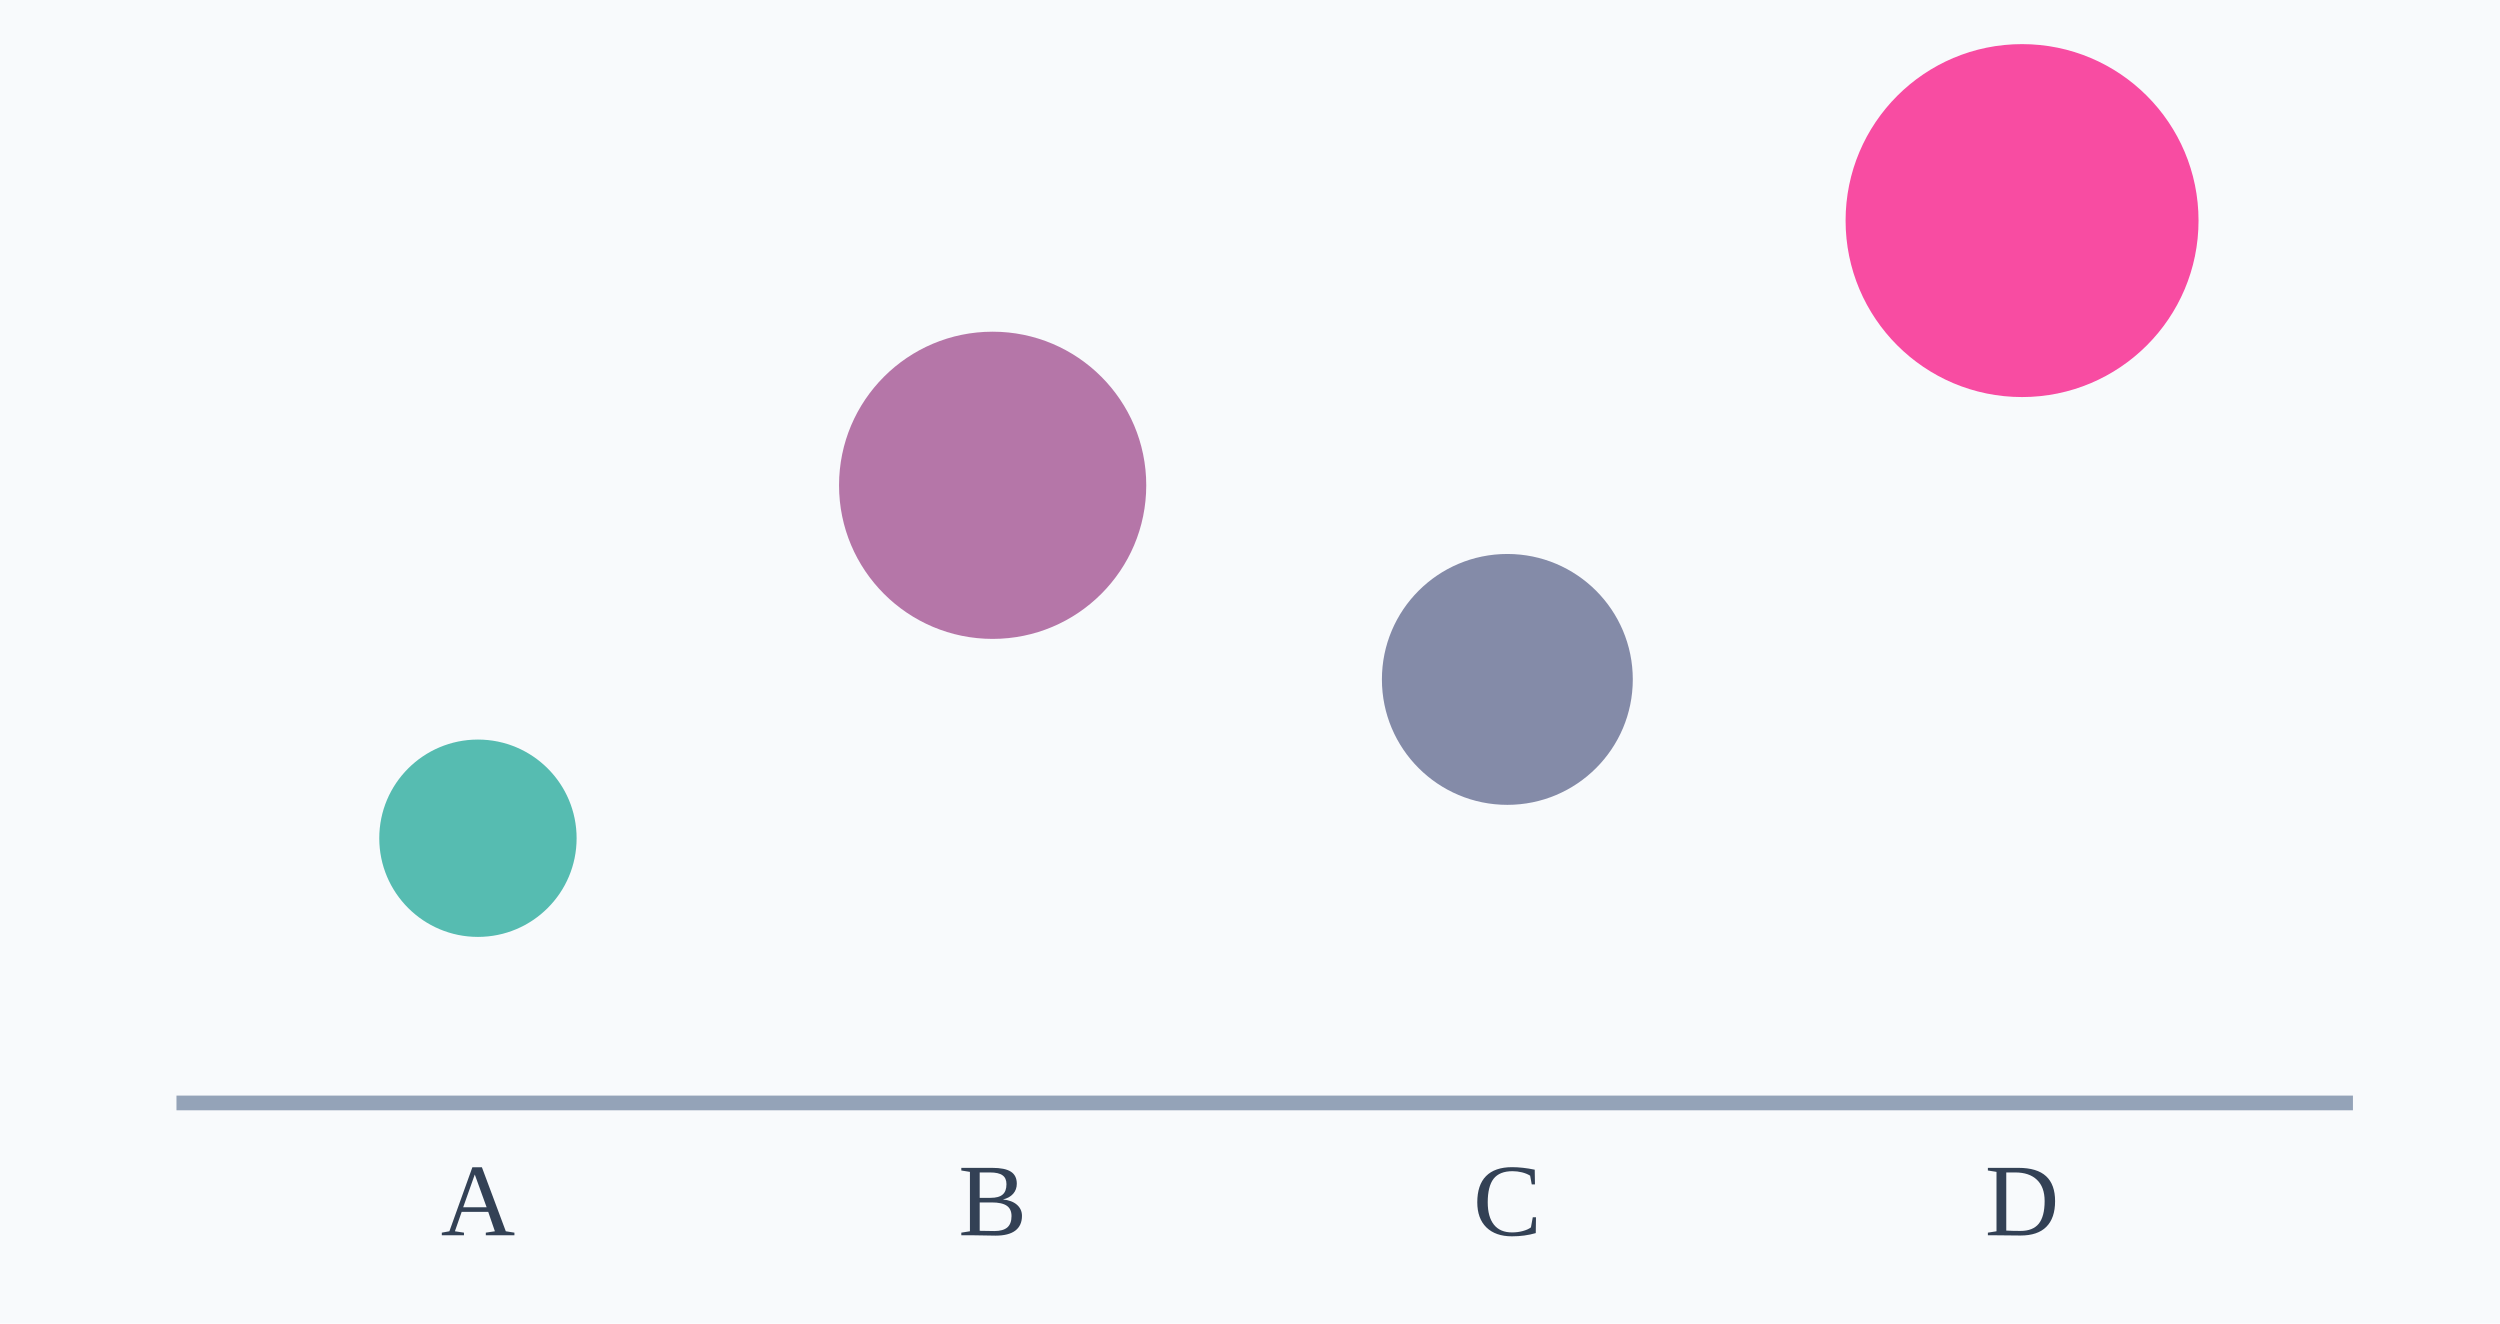
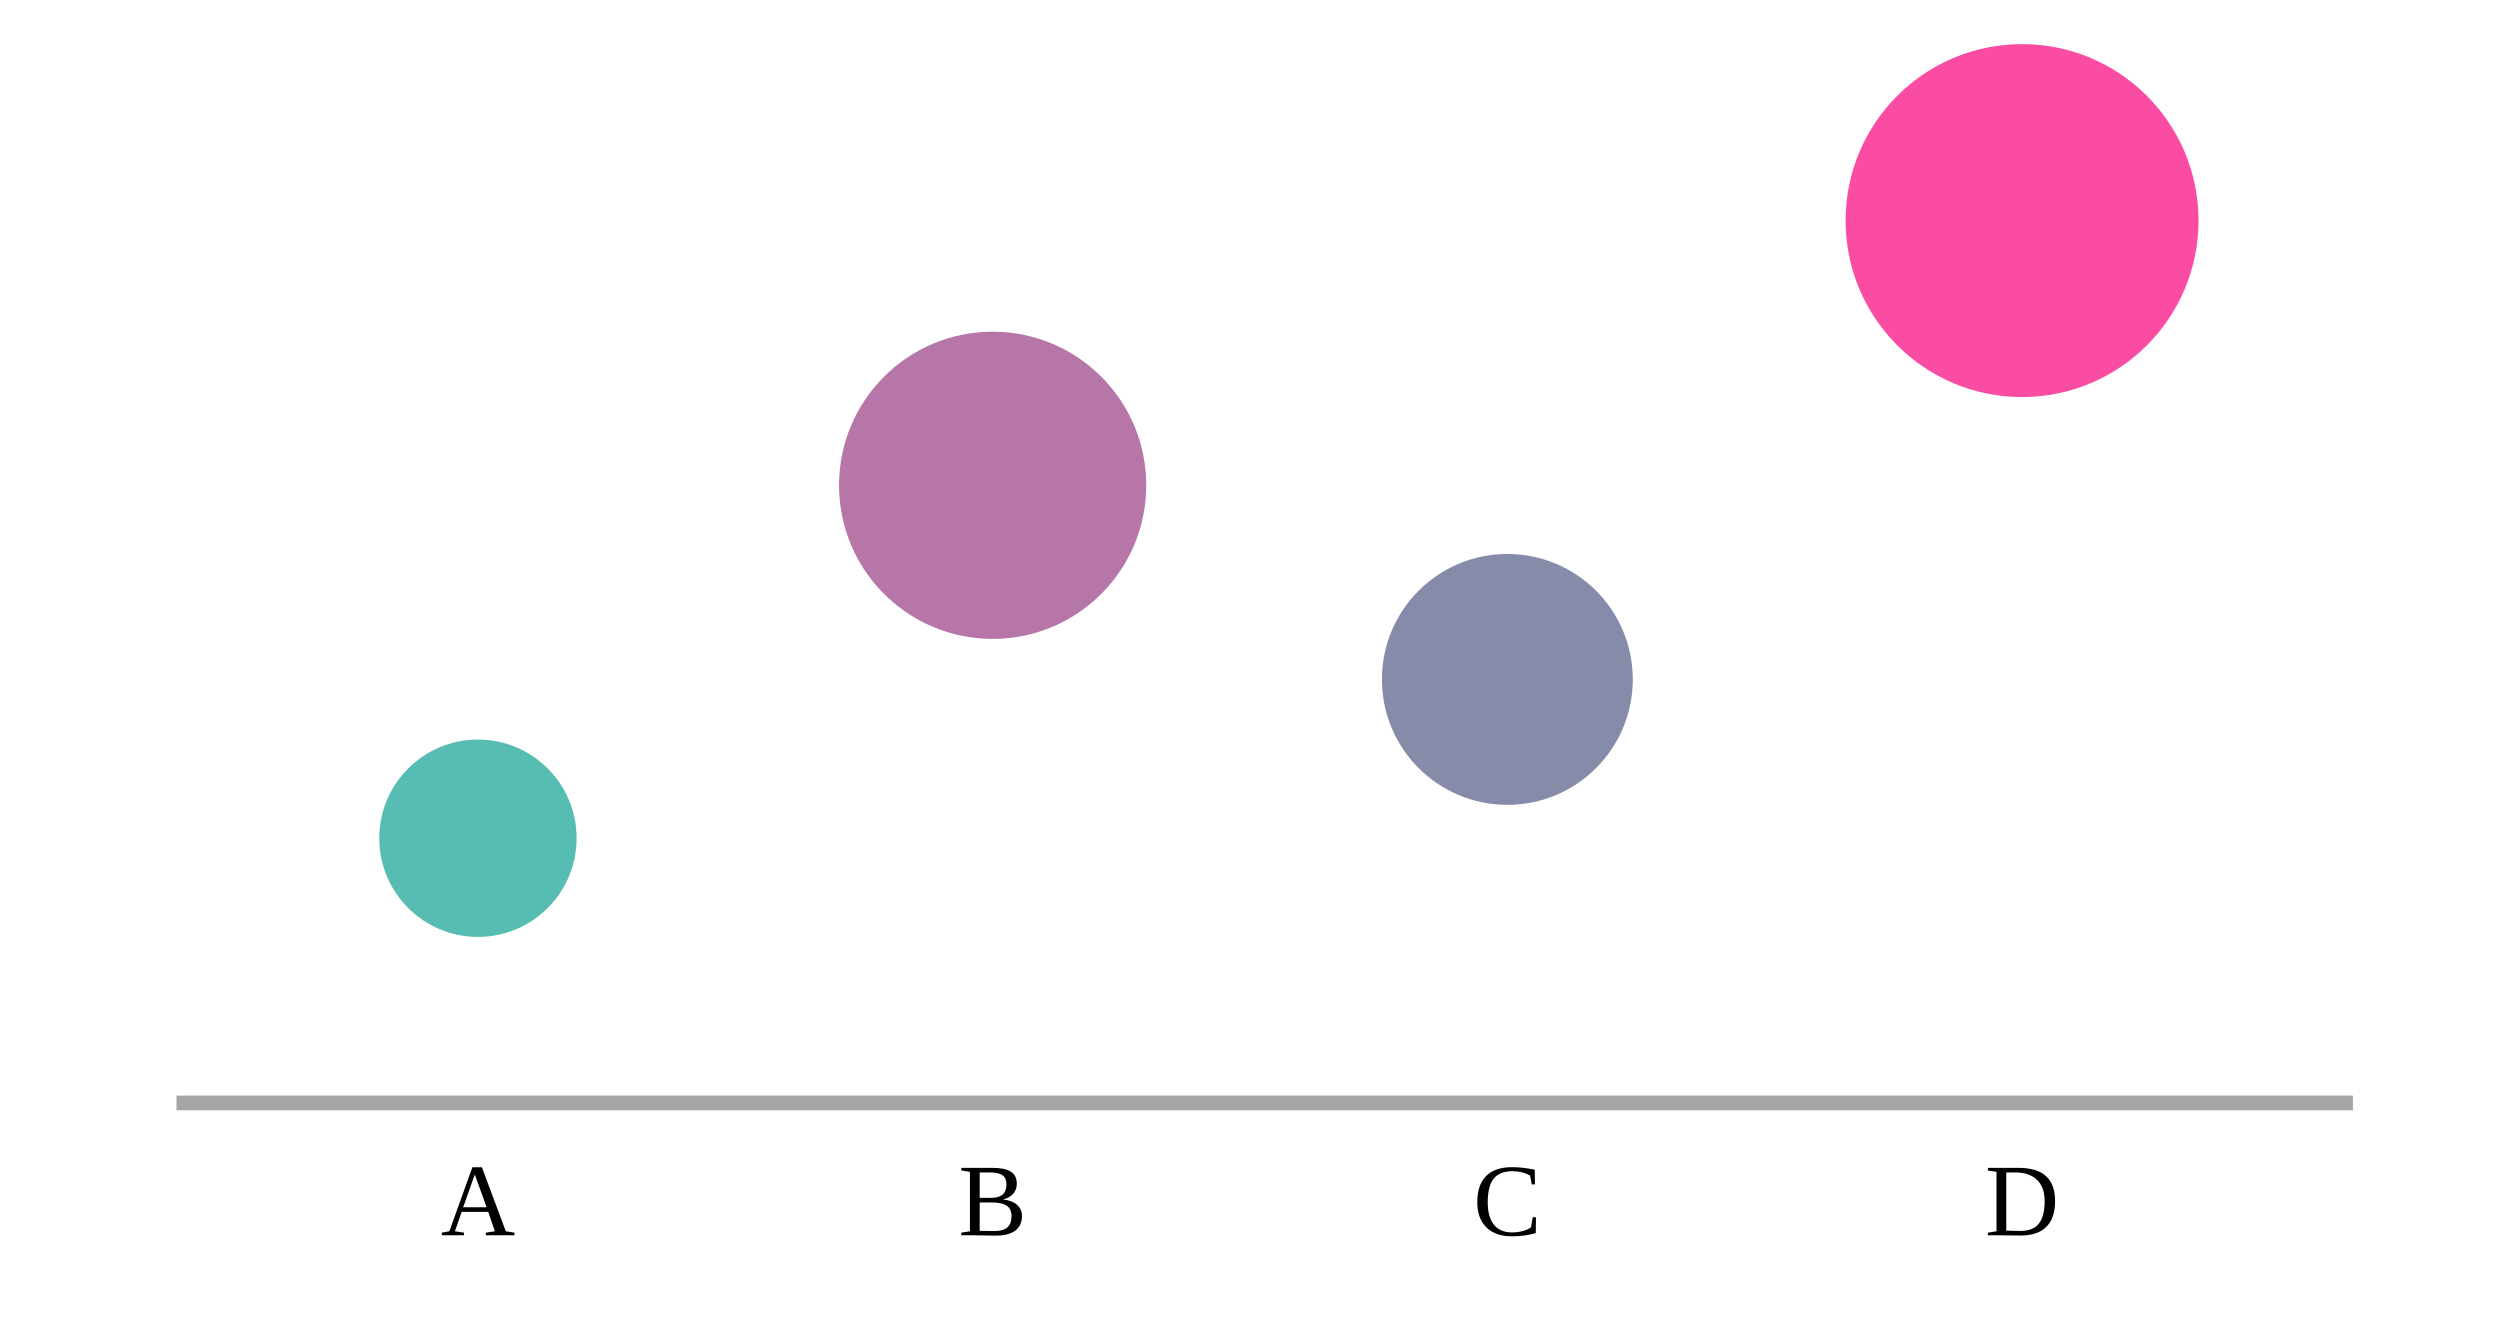
<svg xmlns="http://www.w3.org/2000/svg" width="340" height="180" viewBox="0 0 340 180">
-   <rect width="340" height="180" fill="#f8fafc" />
-   <line x1="24" y1="150" x2="320" y2="150" stroke="#94a3b8" stroke-width="2" />
+   <line x1="24" y1="150" x2="320" y2="150" stroke="currentColor" stroke-width="2" opacity="0.35" />
  <circle cx="65" cy="114" r="13.42" fill="#45b5a9" opacity="0.9" />
-   <text x="65" y="168" font-size="14" text-anchor="middle" fill="#334155">A</text>
+   <text x="65" y="168" font-size="14" text-anchor="middle" fill="currentColor">A</text>
  <circle cx="135" cy="66" r="20.89" fill="#ae679f" opacity="0.9" />
-   <text x="135" y="168" font-size="14" text-anchor="middle" fill="#334155">B</text>
+   <text x="135" y="168" font-size="14" text-anchor="middle" fill="currentColor">B</text>
  <circle cx="205" cy="92.4" r="17.06" fill="#787e9f" opacity="0.9" />
-   <text x="205" y="168" font-size="14" text-anchor="middle" fill="#334155">C</text>
+   <text x="205" y="168" font-size="14" text-anchor="middle" fill="currentColor">C</text>
  <circle cx="275" cy="30" r="24" fill="#f83898" opacity="0.9" />
-   <text x="275" y="168" font-size="14" text-anchor="middle" fill="#334155">D</text>
+   <text x="275" y="168" font-size="14" text-anchor="middle" fill="currentColor">D</text>
</svg>
